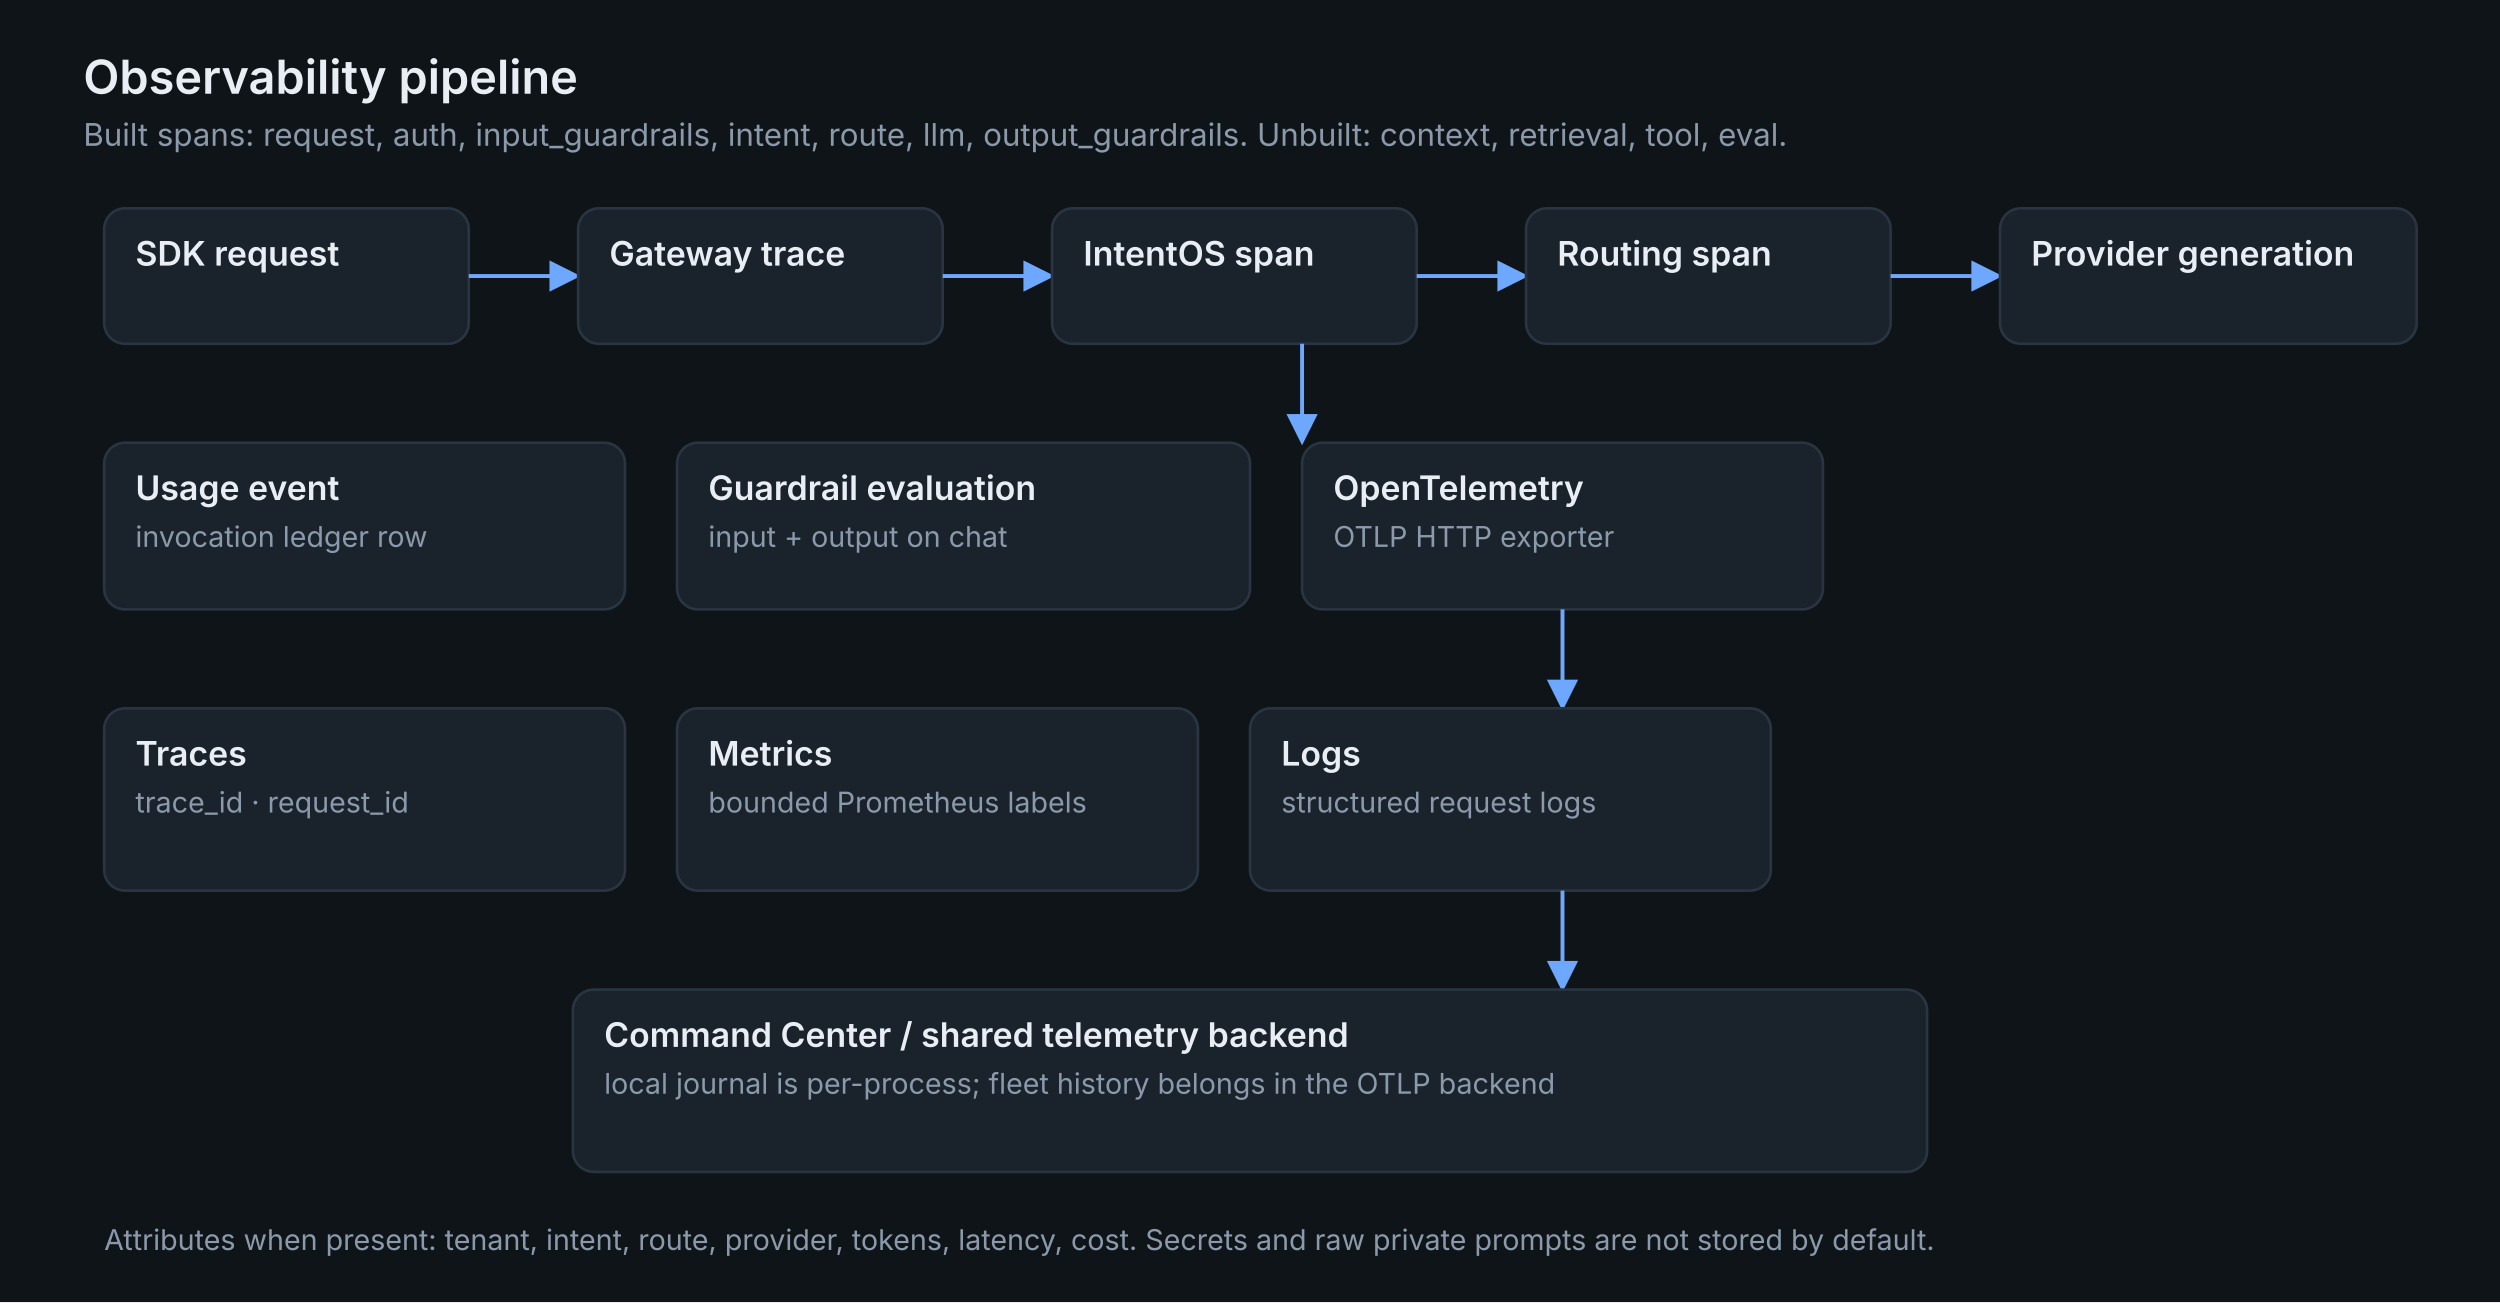
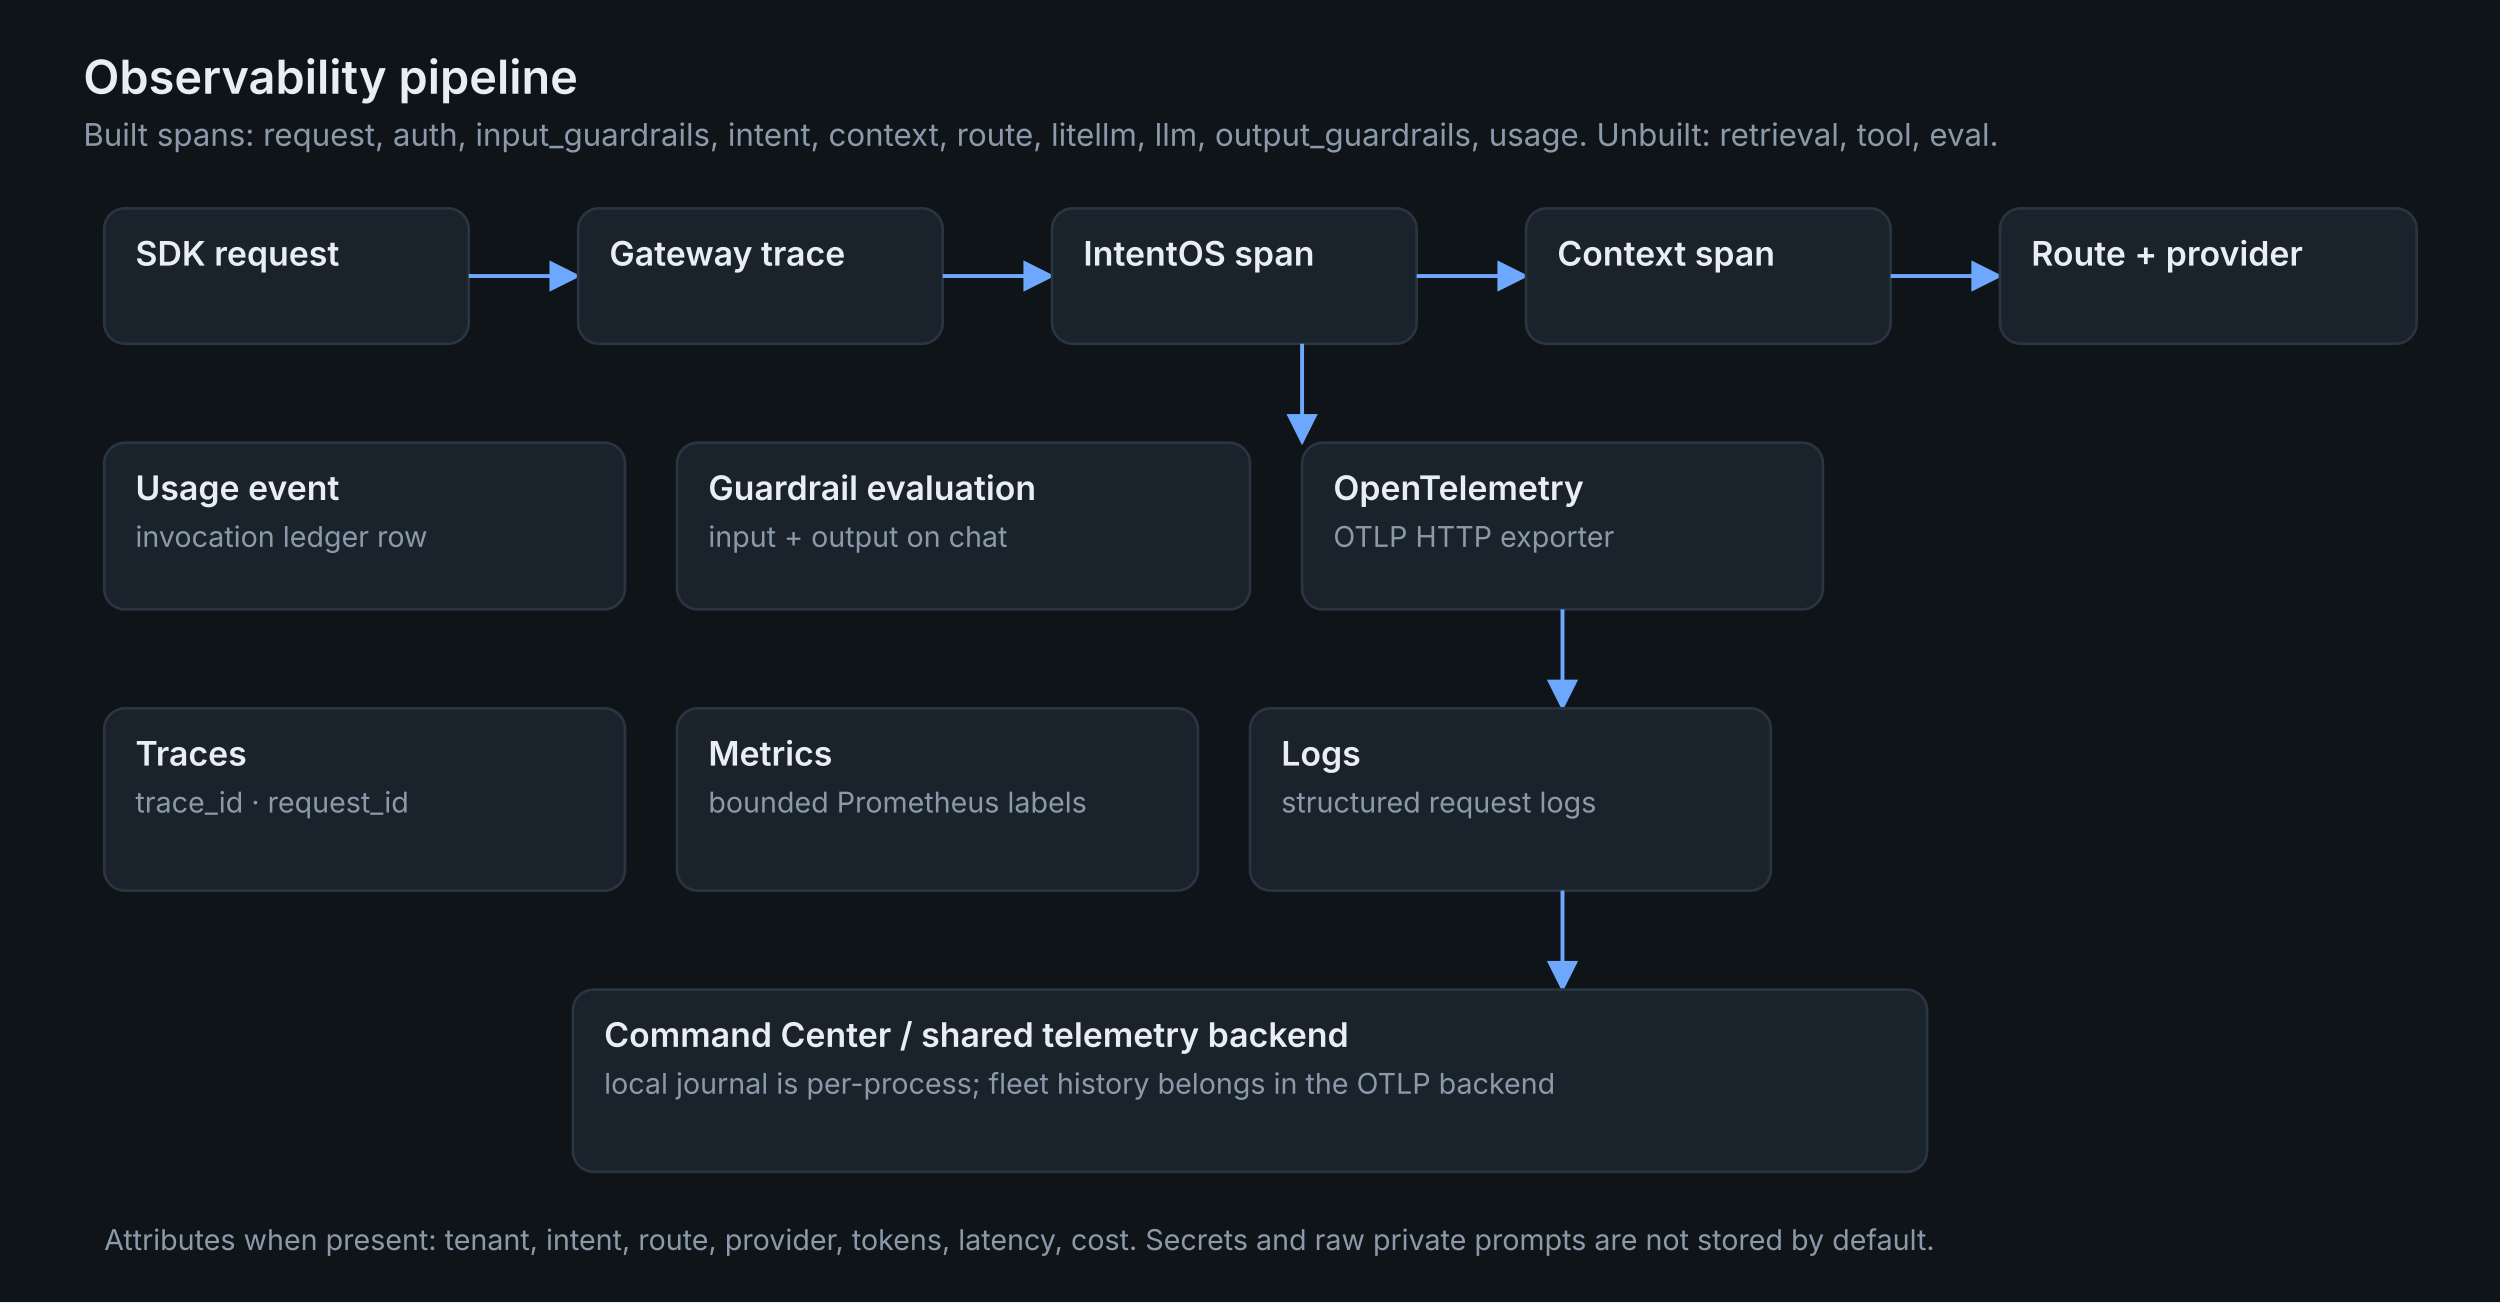
<svg xmlns="http://www.w3.org/2000/svg" width="960" height="500" viewBox="0 0 960 500" role="img" aria-labelledby="title desc">
  <rect width="960" height="500" fill="#0f1419" />
  <defs>
    <marker id="arrow" markerWidth="8" markerHeight="8" refX="6" refY="4" orient="auto">
      <path d="M0,0 L8,4 L0,8 z" fill="#6ea8fe" />
    </marker>
  </defs>
  <text x="32" y="36" fill="#e8eef4" font-family="ui-sans-serif, system-ui, -apple-system, 'Segoe UI', sans-serif" font-size="18" font-weight="600">Observability pipeline</text>
-   <text x="32" y="56" fill="#8b9aab" font-family="ui-sans-serif, system-ui, -apple-system, 'Segoe UI', sans-serif" font-size="12">Built spans: request, auth, input_guardrails, intent, route, llm, output_guardrails. Unbuilt: context, retrieval, tool, eval.</text>
+   <text x="32" y="56" fill="#8b9aab" font-family="ui-sans-serif, system-ui, -apple-system, 'Segoe UI', sans-serif" font-size="12">Built spans: request, auth, input_guardrails, intent, context, route, litellm, llm, output_guardrails, usage. Unbuilt: retrieval, tool, eval.</text>
  <rect x="40" y="80" width="140" height="52" rx="8" fill="#1a222c" stroke="#2a3542" />
  <text x="52" y="102" fill="#e8eef4" font-family="ui-sans-serif, system-ui, -apple-system, 'Segoe UI', sans-serif" font-size="13" font-weight="600">SDK request</text>
  <line x1="180" y1="106" x2="220" y2="106" stroke="#6ea8fe" stroke-width="1.5" marker-end="url(#arrow)" />
  <rect x="222" y="80" width="140" height="52" rx="8" fill="#1a222c" stroke="#2a3542" />
  <text x="234" y="102" fill="#e8eef4" font-family="ui-sans-serif, system-ui, -apple-system, 'Segoe UI', sans-serif" font-size="13" font-weight="600">Gateway trace</text>
  <line x1="362" y1="106" x2="402" y2="106" stroke="#6ea8fe" stroke-width="1.5" marker-end="url(#arrow)" />
  <rect x="404" y="80" width="140" height="52" rx="8" fill="#1a222c" stroke="#2a3542" />
  <text x="416" y="102" fill="#e8eef4" font-family="ui-sans-serif, system-ui, -apple-system, 'Segoe UI', sans-serif" font-size="13" font-weight="600">IntentOS span</text>
  <line x1="544" y1="106" x2="584" y2="106" stroke="#6ea8fe" stroke-width="1.5" marker-end="url(#arrow)" />
  <rect x="586" y="80" width="140" height="52" rx="8" fill="#1a222c" stroke="#2a3542" />
-   <text x="598" y="102" fill="#e8eef4" font-family="ui-sans-serif, system-ui, -apple-system, 'Segoe UI', sans-serif" font-size="13" font-weight="600">Routing span</text>
+   <text x="598" y="102" fill="#e8eef4" font-family="ui-sans-serif, system-ui, -apple-system, 'Segoe UI', sans-serif" font-size="13" font-weight="600">Context span</text>
  <line x1="726" y1="106" x2="766" y2="106" stroke="#6ea8fe" stroke-width="1.5" marker-end="url(#arrow)" />
  <rect x="768" y="80" width="160" height="52" rx="8" fill="#1a222c" stroke="#2a3542" />
-   <text x="780" y="102" fill="#e8eef4" font-family="ui-sans-serif, system-ui, -apple-system, 'Segoe UI', sans-serif" font-size="13" font-weight="600">Provider generation</text>
+   <text x="780" y="102" fill="#e8eef4" font-family="ui-sans-serif, system-ui, -apple-system, 'Segoe UI', sans-serif" font-size="13" font-weight="600">Route + provider</text>
  <line x1="500" y1="132" x2="500" y2="168" stroke="#6ea8fe" stroke-width="1.5" marker-end="url(#arrow)" />
  <rect x="40" y="170" width="200" height="64" rx="8" fill="#1a222c" stroke="#2a3542" />
  <text x="52" y="192" fill="#e8eef4" font-family="ui-sans-serif, system-ui, -apple-system, 'Segoe UI', sans-serif" font-size="13" font-weight="600">Usage event</text>
  <text x="52" y="210" fill="#8b9aab" font-family="ui-sans-serif, system-ui, -apple-system, 'Segoe UI', sans-serif" font-size="11">invocation ledger row</text>
  <rect x="260" y="170" width="220" height="64" rx="8" fill="#1a222c" stroke="#2a3542" />
  <text x="272" y="192" fill="#e8eef4" font-family="ui-sans-serif, system-ui, -apple-system, 'Segoe UI', sans-serif" font-size="13" font-weight="600">Guardrail evaluation</text>
  <text x="272" y="210" fill="#8b9aab" font-family="ui-sans-serif, system-ui, -apple-system, 'Segoe UI', sans-serif" font-size="11">input + output on chat</text>
  <rect x="500" y="170" width="200" height="64" rx="8" fill="#1a222c" stroke="#2a3542" />
  <text x="512" y="192" fill="#e8eef4" font-family="ui-sans-serif, system-ui, -apple-system, 'Segoe UI', sans-serif" font-size="13" font-weight="600">OpenTelemetry</text>
  <text x="512" y="210" fill="#8b9aab" font-family="ui-sans-serif, system-ui, -apple-system, 'Segoe UI', sans-serif" font-size="11">OTLP HTTP exporter</text>
  <line x1="600" y1="234" x2="600" y2="270" stroke="#6ea8fe" stroke-width="1.5" marker-end="url(#arrow)" />
  <rect x="40" y="272" width="200" height="70" rx="8" fill="#1a222c" stroke="#2a3542" />
  <text x="52" y="294" fill="#e8eef4" font-family="ui-sans-serif, system-ui, -apple-system, 'Segoe UI', sans-serif" font-size="13" font-weight="600">Traces</text>
  <text x="52" y="312" fill="#8b9aab" font-family="ui-sans-serif, system-ui, -apple-system, 'Segoe UI', sans-serif" font-size="11">trace_id · request_id</text>
  <rect x="260" y="272" width="200" height="70" rx="8" fill="#1a222c" stroke="#2a3542" />
  <text x="272" y="294" fill="#e8eef4" font-family="ui-sans-serif, system-ui, -apple-system, 'Segoe UI', sans-serif" font-size="13" font-weight="600">Metrics</text>
  <text x="272" y="312" fill="#8b9aab" font-family="ui-sans-serif, system-ui, -apple-system, 'Segoe UI', sans-serif" font-size="11">bounded Prometheus labels</text>
  <rect x="480" y="272" width="200" height="70" rx="8" fill="#1a222c" stroke="#2a3542" />
  <text x="492" y="294" fill="#e8eef4" font-family="ui-sans-serif, system-ui, -apple-system, 'Segoe UI', sans-serif" font-size="13" font-weight="600">Logs</text>
  <text x="492" y="312" fill="#8b9aab" font-family="ui-sans-serif, system-ui, -apple-system, 'Segoe UI', sans-serif" font-size="11">structured request logs</text>
  <line x1="600" y1="342" x2="600" y2="378" stroke="#6ea8fe" stroke-width="1.5" marker-end="url(#arrow)" />
  <rect x="220" y="380" width="520" height="70" rx="8" fill="#1a222c" stroke="#2a3542" />
  <text x="232" y="402" fill="#e8eef4" font-family="ui-sans-serif, system-ui, -apple-system, 'Segoe UI', sans-serif" font-size="13" font-weight="600">Command Center / shared telemetry backend</text>
  <text x="232" y="420" fill="#8b9aab" font-family="ui-sans-serif, system-ui, -apple-system, 'Segoe UI', sans-serif" font-size="11">local journal is per-process; fleet history belongs in the OTLP backend</text>
  <text x="40" y="480" fill="#8b9aab" font-family="ui-sans-serif, system-ui, -apple-system, 'Segoe UI', sans-serif" font-size="11">Attributes when present: tenant, intent, route, provider, tokens, latency, cost. Secrets and raw private prompts are not stored by default.</text>
</svg>
